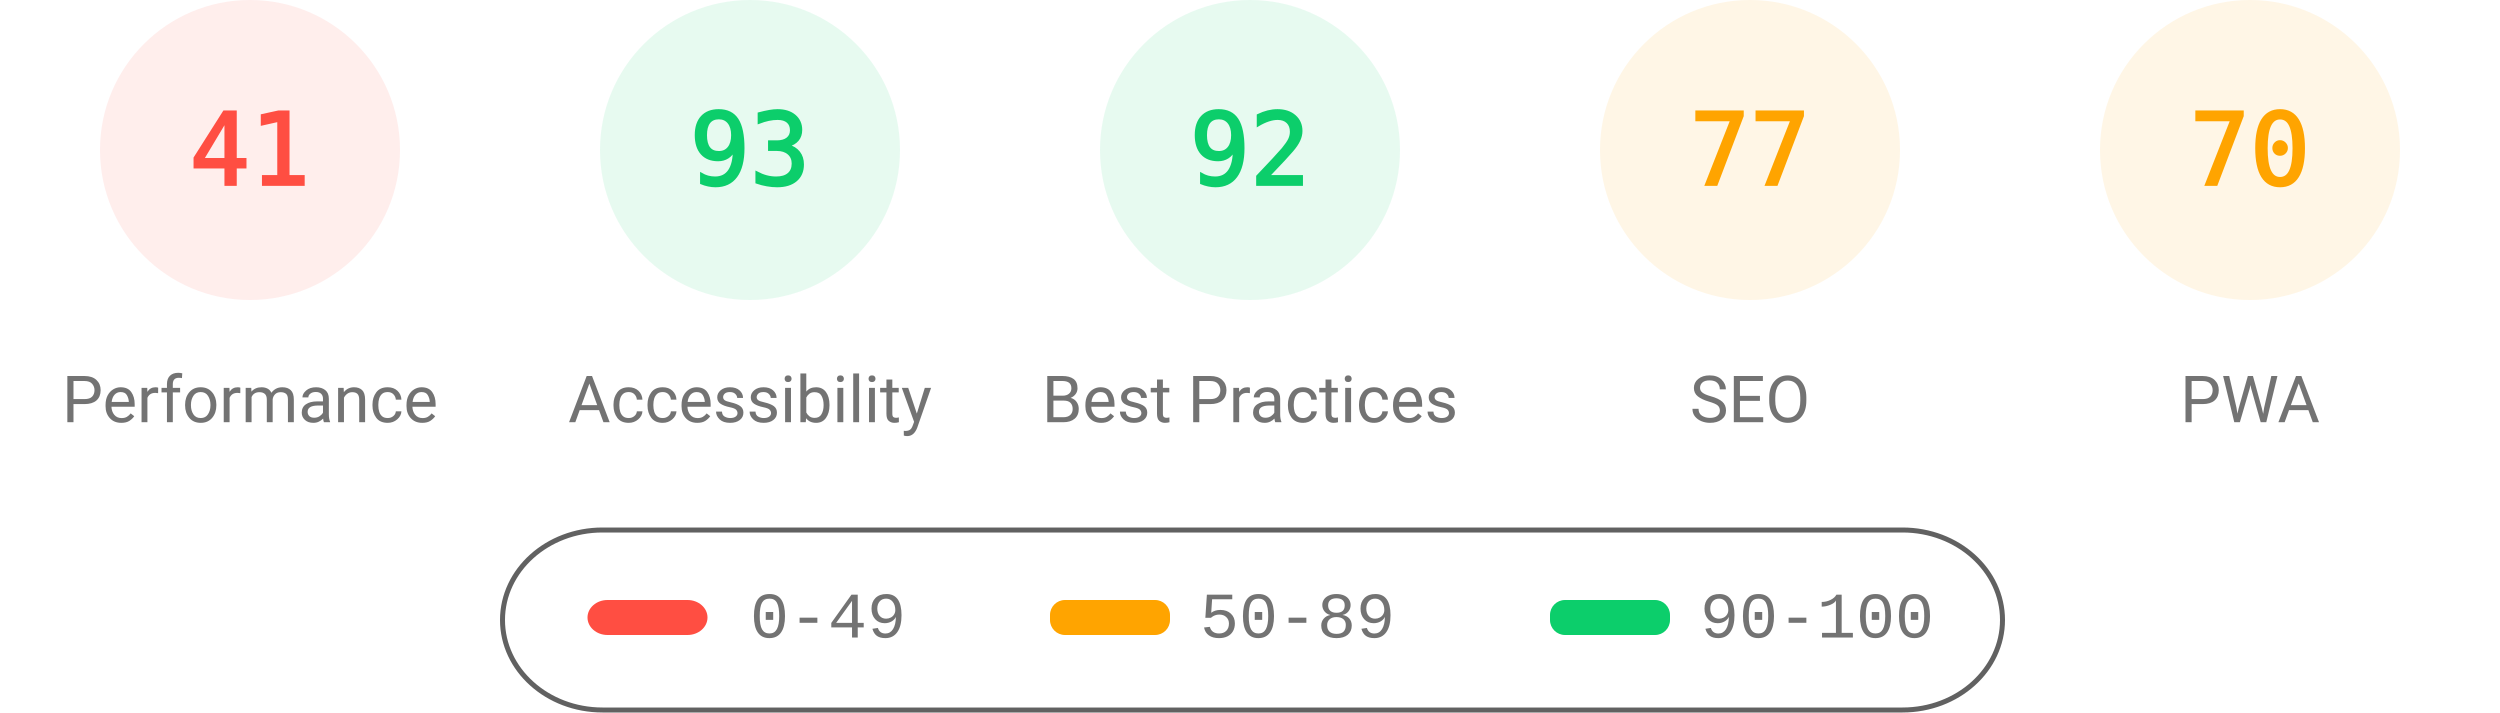
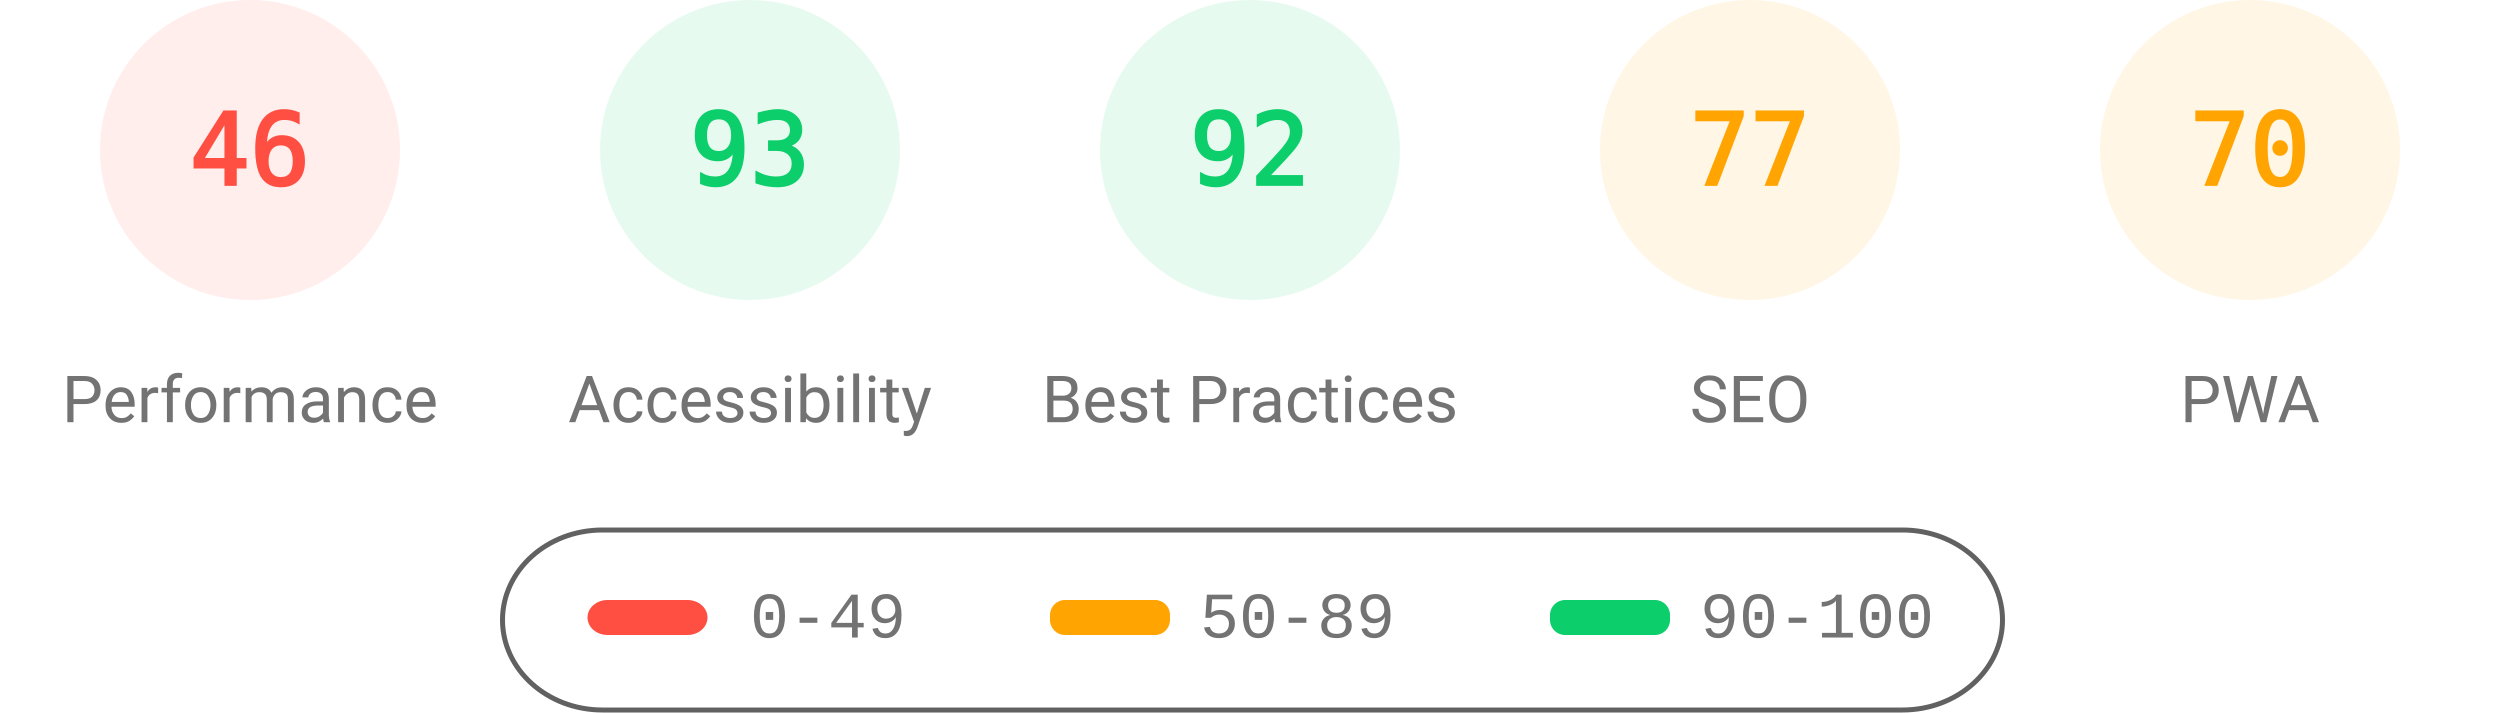
<svg xmlns="http://www.w3.org/2000/svg" fill="none" width="1000" height="285">
  <style>.gauge-base{opacity:.1}.gauge-arc{fill:none;animation-delay:250ms;stroke-linecap:round;transform:rotate(-90deg);transform-origin:100px 60px;animation:load-gauge 1s ease forwards}.guage-text{font-size:40px;font-family:monospace;text-align:center}.guage-red{color:#ff4e42;fill:#ff4e42;stroke:#ff4e42}.guage-orange{color:#ffa400;fill:#ffa400;stroke:#ffa400}.guage-green{color:#0cce6b;fill:#0cce6b;stroke:#0cce6b}.guage-undefined{color:#5c5c5c;fill:#5c5c5c;stroke:#5c5c5c}.guage-title{color:#737373;fill:#737373;stroke:none;font-size:26px;line-height:26px;font-family:Roboto,Halvetica,Arial,sans-serif}@keyframes load-gauge{from{stroke-dasharray:0 352.858}}</style>
  <svg class="guage-div guage-perf guage-red" viewBox="0 0 200 200" width="200" height="200">
    <circle class="gauge-base" r="56" cx="100" cy="60" stroke-width="8" />
-     <circle class="gauge-arc guage-arc-1" r="56" cx="100" cy="60" stroke-width="8" style="stroke-dasharray:144.262,351.858" />
-     <text class="guage-text" x="100" y="60" alignment-baseline="central" dominant-baseline="central" text-anchor="middle">41</text>
+     <circle class="gauge-arc guage-arc-1" r="56" cx="100" cy="60" stroke-width="8" style="stroke-dasharray:161.855,351.858" />
+     <text class="guage-text" x="100" y="60" alignment-baseline="central" dominant-baseline="central" text-anchor="middle">46</text>
    <text class="guage-title" x="100" y="160" alignment-baseline="central" dominant-baseline="central" text-anchor="middle">Performance</text>
  </svg>
  <svg class="guage-div guage-acc guage-green" viewBox="0 0 200 200" width="200" height="200" x="200">
    <circle class="gauge-base" r="56" cx="100" cy="60" stroke-width="8" />
    <circle class="gauge-arc guage-arc-2" r="56" cx="100" cy="60" stroke-width="8" style="stroke-dasharray:327.228,351.858" />
    <text class="guage-text" x="100" y="60" alignment-baseline="central" dominant-baseline="central" text-anchor="middle">93</text>
    <text class="guage-title" x="100" y="160" alignment-baseline="central" dominant-baseline="central" text-anchor="middle">Accessibility</text>
  </svg>
  <svg class="guage-div guage-best guage-green" viewBox="0 0 200 200" width="200" height="200" x="400">
    <circle class="gauge-base" r="56" cx="100" cy="60" stroke-width="8" />
    <circle class="gauge-arc guage-arc-3" r="56" cx="100" cy="60" stroke-width="8" style="stroke-dasharray:323.709,351.858" />
    <text class="guage-text" x="100" y="60" alignment-baseline="central" dominant-baseline="central" text-anchor="middle">92</text>
    <text class="guage-title" x="100" y="160" alignment-baseline="central" dominant-baseline="central" text-anchor="middle">Best Practices</text>
  </svg>
  <svg class="guage-div guage-seo guage-orange" viewBox="0 0 200 200" width="200" height="200" x="600">
    <circle class="gauge-base" r="56" cx="100" cy="60" stroke-width="8" />
    <circle class="gauge-arc guage-arc-4" r="56" cx="100" cy="60" stroke-width="8" style="stroke-dasharray:270.931,351.858" />
    <text class="guage-text" x="100" y="60" alignment-baseline="central" dominant-baseline="central" text-anchor="middle">77</text>
    <text class="guage-title" x="100" y="160" alignment-baseline="central" dominant-baseline="central" text-anchor="middle">SEO</text>
  </svg>
  <svg class="guage-div guage-pwa guage-orange" viewBox="0 0 200 200" width="200" height="200" x="800">
    <circle class="gauge-base" r="56" cx="100" cy="60" stroke-width="8" />
    <circle class="gauge-arc guage-arc-4" r="56" cx="100" cy="60" stroke-width="8" style="stroke-dasharray:246.301,351.858" />
    <text class="guage-text" x="100" y="60" alignment-baseline="central" dominant-baseline="central" text-anchor="middle">70</text>
    <text class="guage-title" x="100" y="160" alignment-baseline="central" dominant-baseline="central" text-anchor="middle">PWA</text>
  </svg>
  <svg width="604" height="76" x="200" y="210">
    <path fill="none" id="canvas_background" d="M-1-1h604v80H-1z" />
    <rect fill-opacity="0" stroke="#616161" stroke-width="2" rx="40" id="svg_2" height="72" width="600" y="2" x="1" fill="#000" />
    <rect stroke="#000" rx="8" id="svg_3" height="14" width="48" y="30" x="35" stroke-opacity="null" stroke-width="0" fill="#ff4e42" />
    <rect stroke="#000" rx="6" id="svg_4" height="14" width="48" y="30" x="220" stroke-opacity="null" stroke-width="0" fill="#ffa400" />
    <rect stroke="#000" rx="6" id="svg_5" height="14" width="48" y="30" x="420" stroke-opacity="null" stroke-width="0" fill="#0cce6b" />
    <text xml:space="preserve" text-anchor="start" font-family="'Courier New', Courier, monospace" font-size="26" id="svg_6" y="45" x="100" stroke-opacity="null" stroke-width="0" stroke="#000" fill="#737373">0-49</text>
    <text xml:space="preserve" text-anchor="start" font-family="'Courier New', Courier, monospace" font-size="26" id="svg_7" y="45" x="280" stroke-opacity="null" stroke-width="0" stroke="#000" fill="#737373">50-89</text>
    <text xml:space="preserve" text-anchor="start" font-family="'Courier New', Courier, monospace" font-size="26" id="svg_8" y="45" x="480" stroke-opacity="null" stroke-width="0" stroke="#000" fill="#737373">90-100</text>
  </svg>
</svg>
